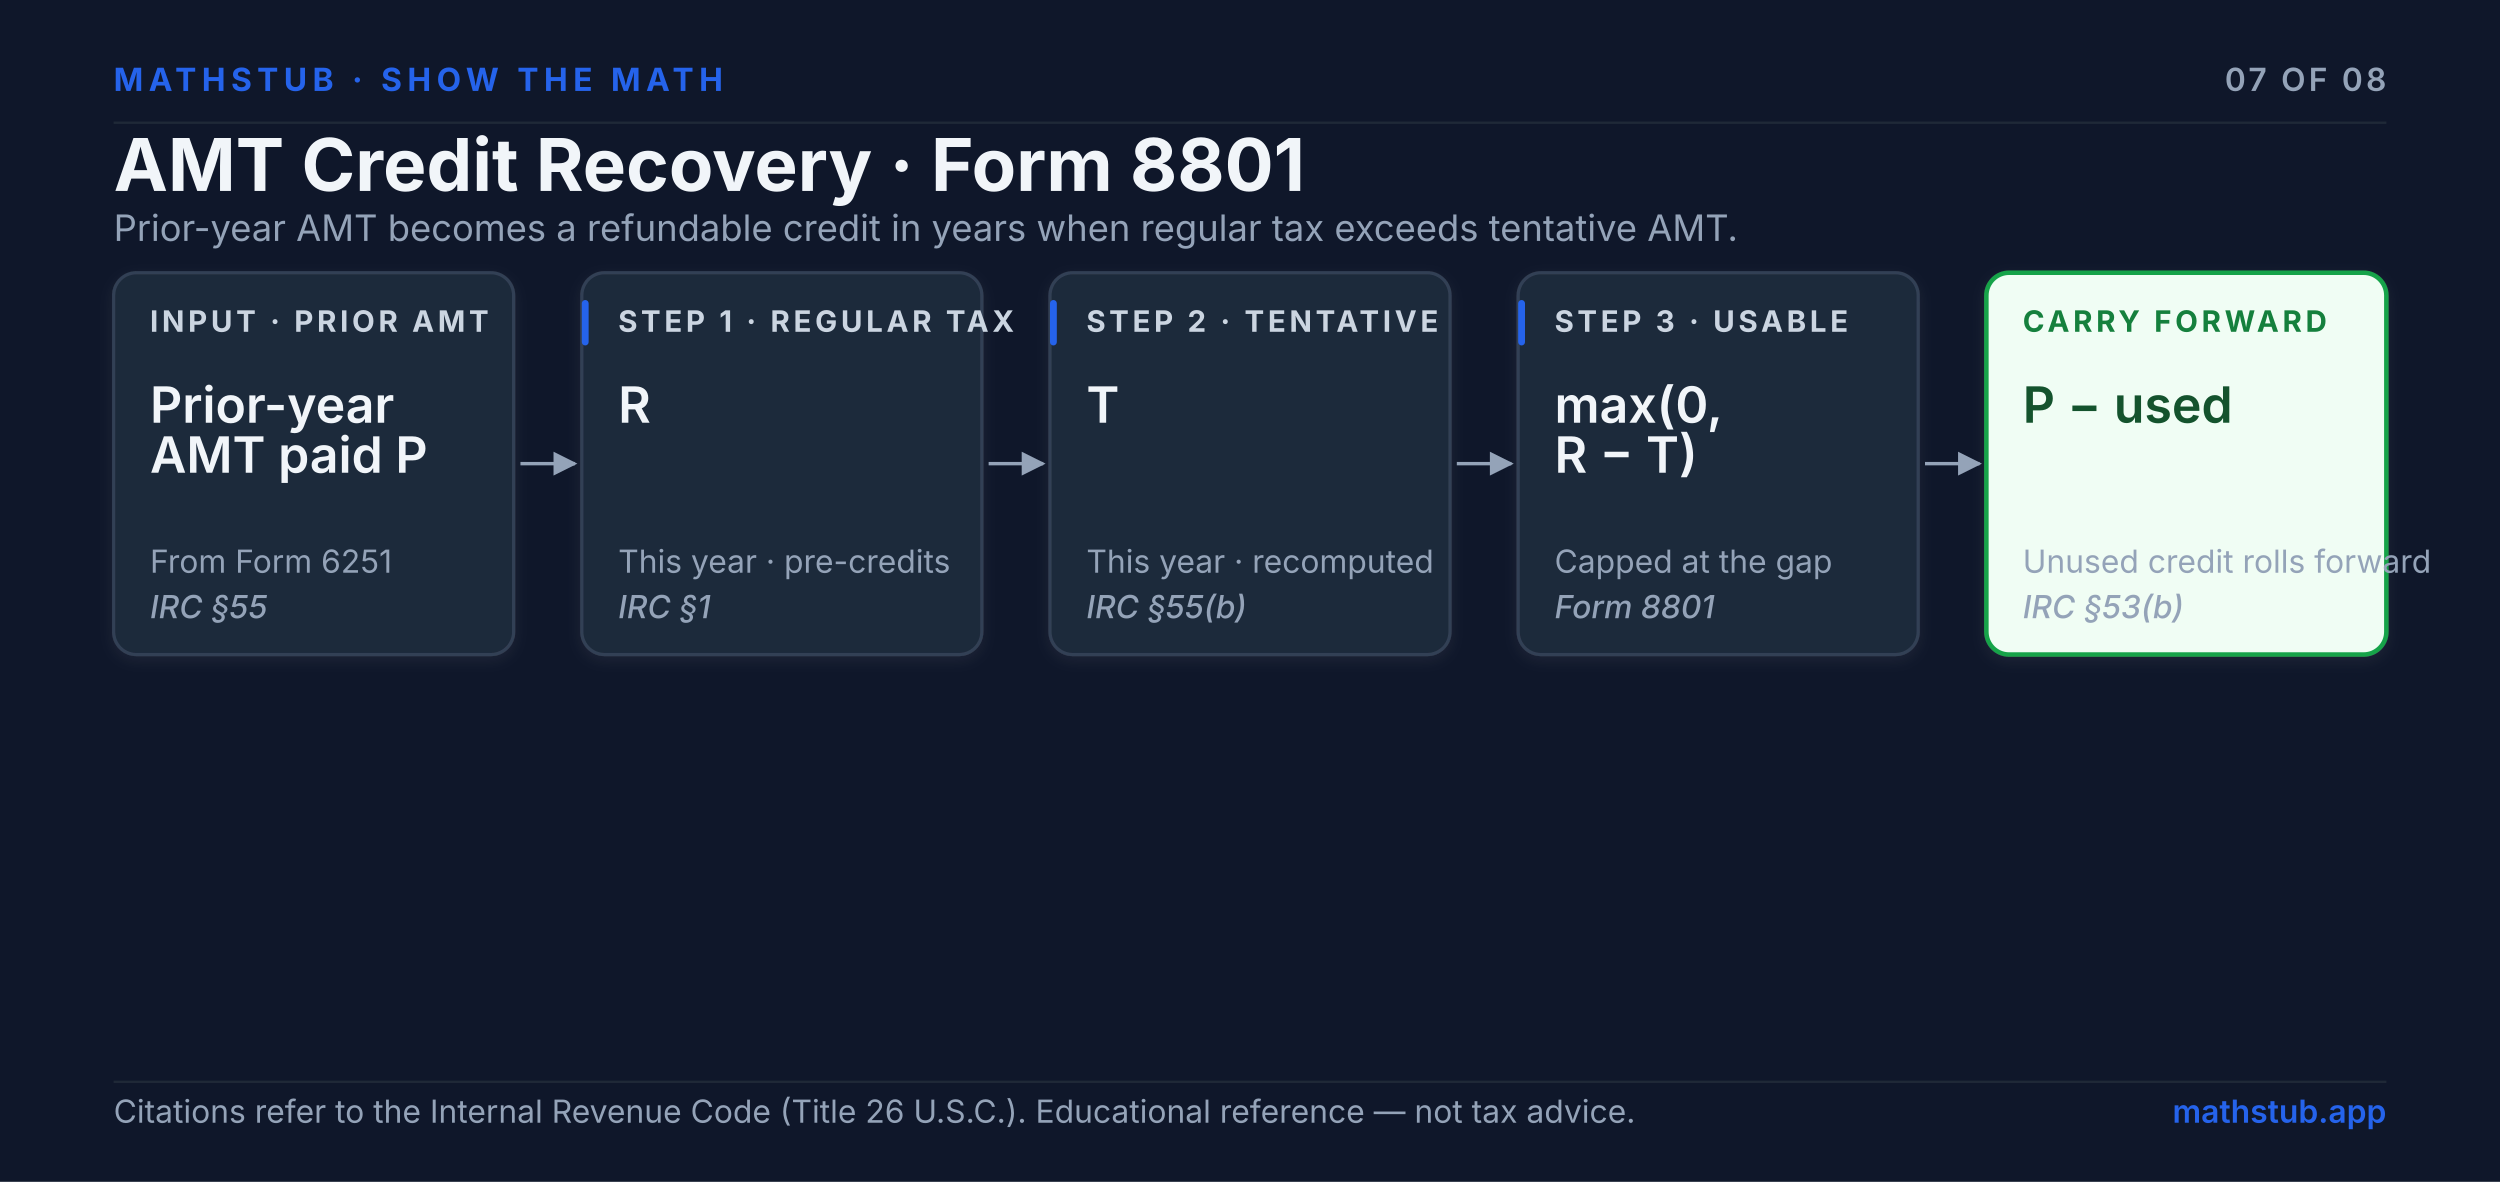
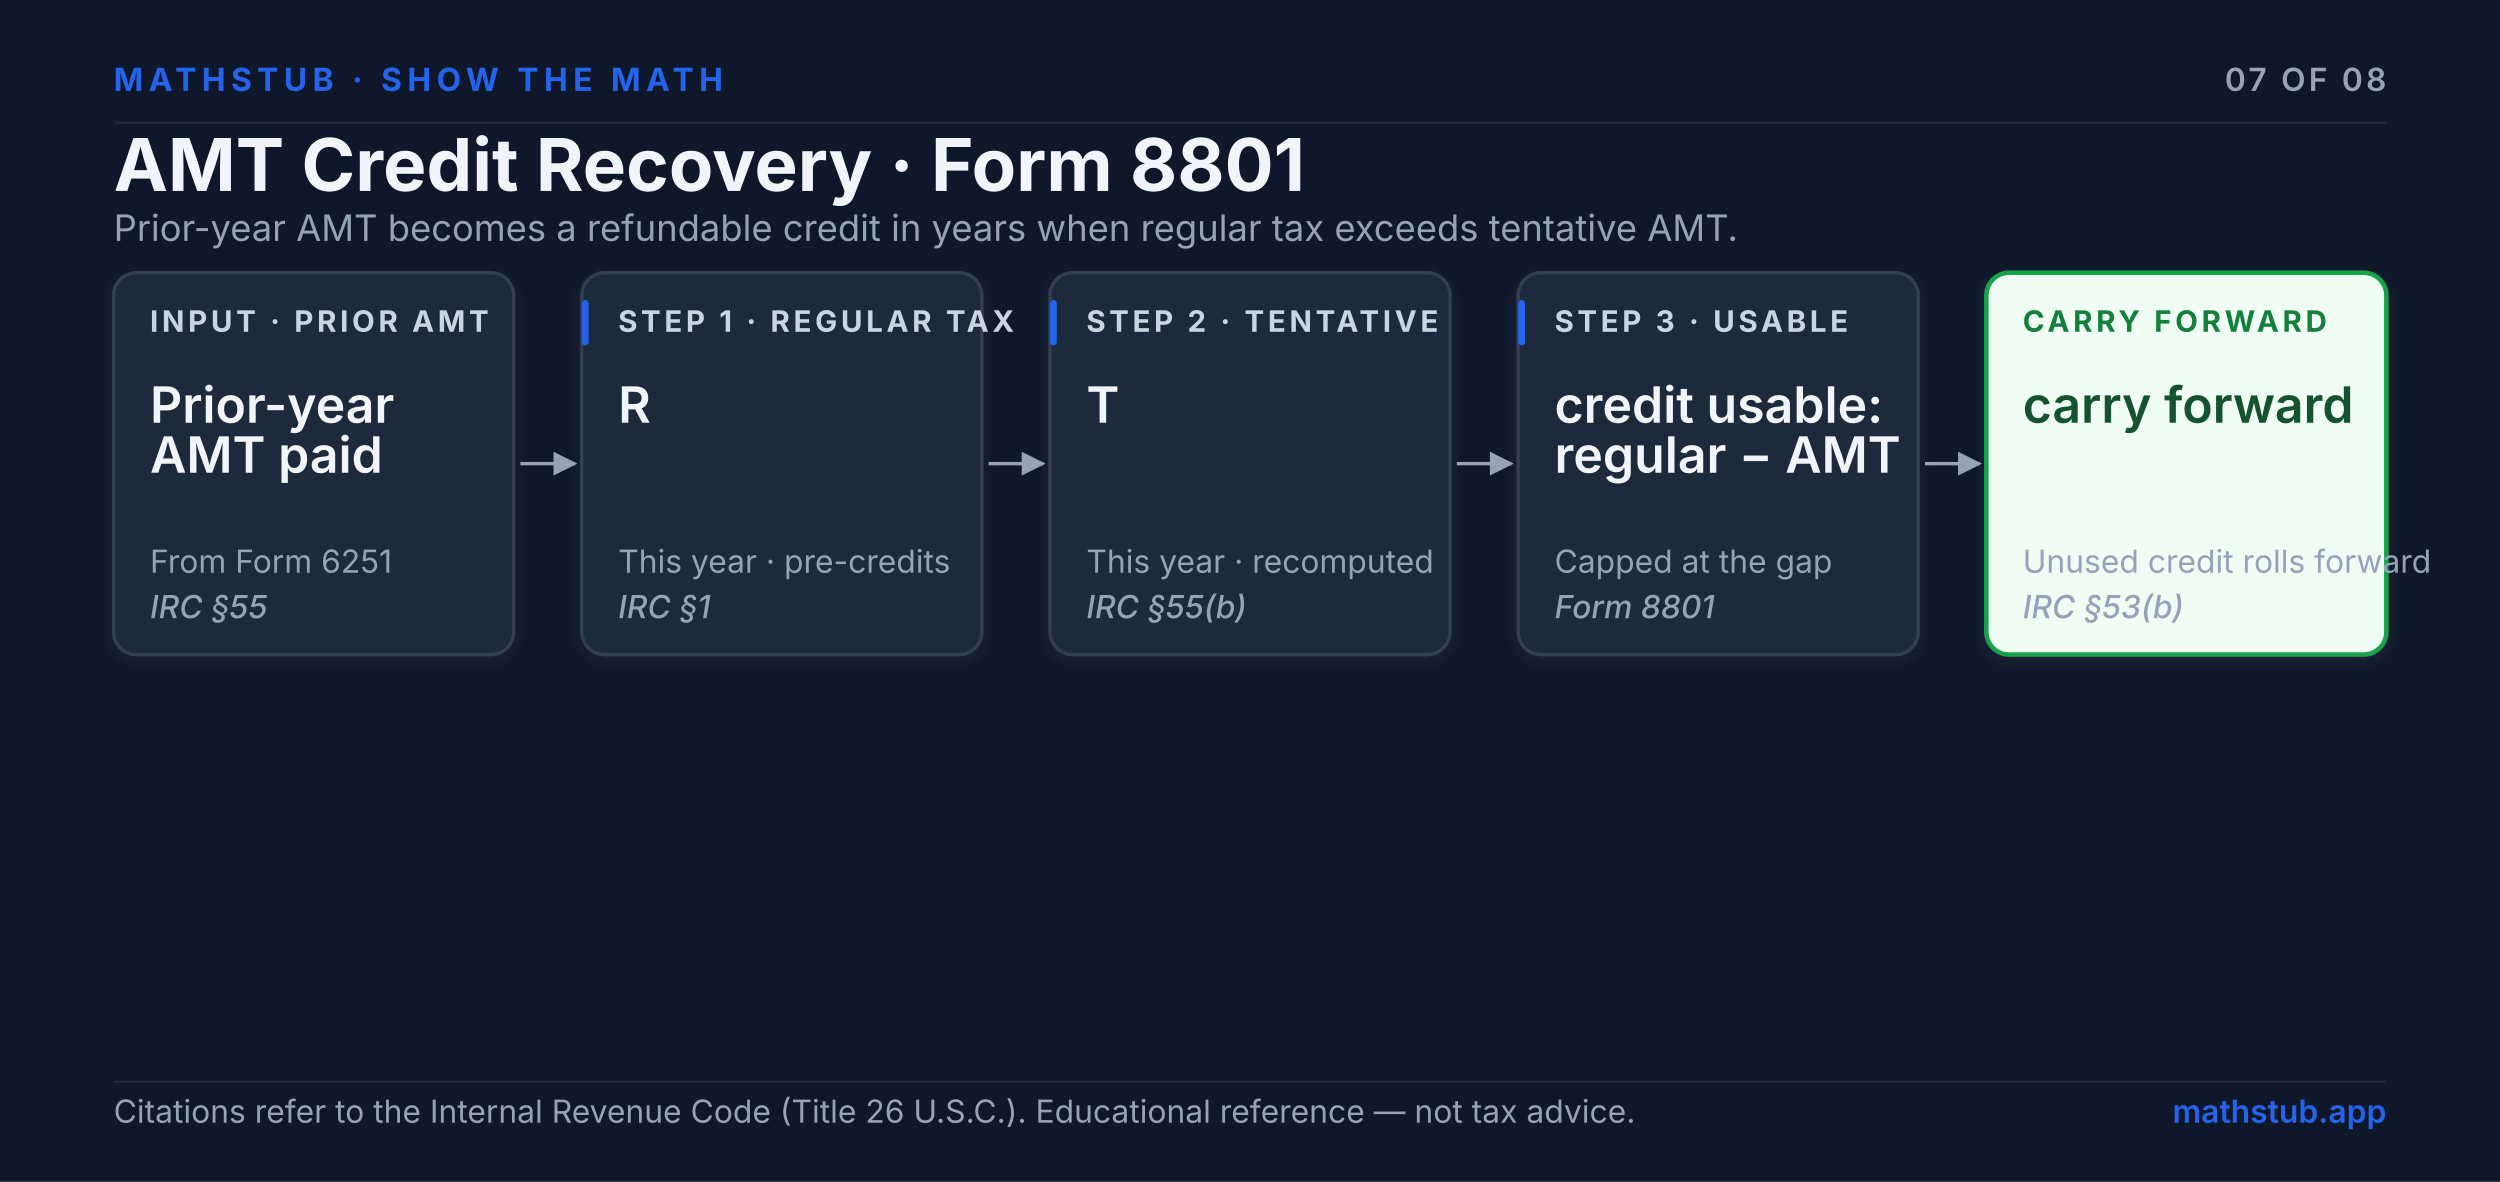
<svg xmlns="http://www.w3.org/2000/svg" viewBox="0 0 1100 520" width="1100" height="520" font-family="Inter, system-ui, -apple-system, 'Segoe UI', sans-serif">
  <defs>
    <marker id="arrow" viewBox="0 0 10 10" refX="9" refY="5" markerWidth="7" markerHeight="7" orient="auto-start-reverse">
      <path d="M0,0 L10,5 L0,10 z" fill="#94a3b8" />
    </marker>
    <filter id="boxShadow" x="-5%" y="-5%" width="110%" height="115%">
      <feDropShadow dx="0" dy="2" stdDeviation="3" flood-color="#f1f5f9" flood-opacity="0.06" />
    </filter>
  </defs>
  <rect width="1100" height="520" fill="#0f172a" />
  <text x="50" y="40" font-size="14" font-weight="700" fill="#2563eb" letter-spacing="2.4">MATHSTUB · SHOW THE MATH</text>
  <text x="1050" y="40" font-size="14" font-weight="600" fill="#94a3b8" text-anchor="end" letter-spacing="1.4">07 OF 08</text>
  <line x1="50" y1="54" x2="1050" y2="54" stroke="#1f2937" stroke-width="1" />
  <text x="50" y="84" font-size="32" font-weight="700" fill="#f1f5f9">AMT Credit Recovery · Form 8801</text>
  <text x="50" y="106" font-size="16" font-weight="400" fill="#94a3b8">Prior-year AMT becomes a refundable credit in years when regular tax exceeds tentative AMT.</text>
  <rect x="50" y="120" width="176" height="168" rx="10" fill="#1e293b" stroke="#334155" stroke-width="1.4" filter="url(#boxShadow)" />
  <text x="66" y="146" font-size="13" font-weight="700" fill="#cbd5e1" letter-spacing="1.6">INPUT · PRIOR AMT</text>
  <text x="66" y="186" font-size="22" font-weight="600" fill="#f1f5f9">Prior-year</text>
-   <text x="66" y="208" font-size="22" font-weight="600" fill="#f1f5f9">AMT paid  P</text>
+   <text x="66" y="208" font-size="22" font-weight="600" fill="#f1f5f9">AMT paid</text>
  <text x="66" y="252" font-size="14" font-weight="400" fill="#94a3b8">From Form 6251</text>
  <text x="66" y="272" font-size="14" font-style="italic" font-weight="500" fill="#94a3b8">IRC §55</text>
  <line x1="229" y1="204" x2="253" y2="204" stroke="#94a3b8" stroke-width="1.5" marker-end="url(#arrow)" />
  <rect x="256" y="120" width="176" height="168" rx="10" fill="#1e293b" stroke="#334155" stroke-width="1.4" filter="url(#boxShadow)" />
  <rect x="256" y="132" width="3" height="20" rx="1.5" fill="#2563eb" />
  <text x="272" y="146" font-size="13" font-weight="700" fill="#cbd5e1" letter-spacing="1.6">STEP 1 · REGULAR TAX</text>
  <text x="272" y="186" font-size="22" font-weight="600" fill="#f1f5f9">R</text>
  <text x="272" y="252" font-size="14" font-weight="400" fill="#94a3b8">This year · pre-credits</text>
  <text x="272" y="272" font-size="14" font-style="italic" font-weight="500" fill="#94a3b8">IRC §1</text>
  <line x1="435" y1="204" x2="459" y2="204" stroke="#94a3b8" stroke-width="1.5" marker-end="url(#arrow)" />
  <rect x="462" y="120" width="176" height="168" rx="10" fill="#1e293b" stroke="#334155" stroke-width="1.4" filter="url(#boxShadow)" />
  <rect x="462" y="132" width="3" height="20" rx="1.5" fill="#2563eb" />
  <text x="478" y="146" font-size="13" font-weight="700" fill="#cbd5e1" letter-spacing="1.6">STEP 2 · TENTATIVE</text>
  <text x="478" y="186" font-size="22" font-weight="600" fill="#f1f5f9">T</text>
  <text x="478" y="252" font-size="14" font-weight="400" fill="#94a3b8">This year · recomputed</text>
  <text x="478" y="272" font-size="14" font-style="italic" font-weight="500" fill="#94a3b8">IRC §55(b)</text>
  <line x1="641" y1="204" x2="665" y2="204" stroke="#94a3b8" stroke-width="1.5" marker-end="url(#arrow)" />
  <rect x="668" y="120" width="176" height="168" rx="10" fill="#1e293b" stroke="#334155" stroke-width="1.4" filter="url(#boxShadow)" />
  <rect x="668" y="132" width="3" height="20" rx="1.5" fill="#2563eb" />
  <text x="684" y="146" font-size="13" font-weight="700" fill="#cbd5e1" letter-spacing="1.6">STEP 3 · USABLE</text>
-   <text x="684" y="186" font-size="22" font-weight="600" fill="#f1f5f9">max(0,</text>
-   <text x="684" y="208" font-size="22" font-weight="600" fill="#f1f5f9">R − T)</text>
+   <text x="684" y="186" font-size="22" font-weight="600" fill="#f1f5f9">credit usable:</text>
+   <text x="684" y="208" font-size="22" font-weight="600" fill="#f1f5f9">regular − AMT</text>
  <text x="684" y="252" font-size="14" font-weight="400" fill="#94a3b8">Capped at the gap</text>
  <text x="684" y="272" font-size="14" font-style="italic" font-weight="500" fill="#94a3b8">Form 8801</text>
  <line x1="847" y1="204" x2="871" y2="204" stroke="#94a3b8" stroke-width="1.5" marker-end="url(#arrow)" />
  <rect x="874" y="120" width="176" height="168" rx="10" fill="#f0fdf4" stroke="#16a34a" stroke-width="2" filter="url(#boxShadow)" />
  <text x="890" y="146" font-size="13" font-weight="700" fill="#15803d" letter-spacing="1.6">CARRY FORWARD</text>
-   <text x="890" y="186" font-size="22" font-weight="600" fill="#14532d">P − used</text>
+   <text x="890" y="186" font-size="22" font-weight="600" fill="#14532d">carry forward</text>
  <text x="890" y="252" font-size="14" font-weight="400" fill="#94a3b8">Unused credit rolls forward</text>
  <text x="890" y="272" font-size="14" font-style="italic" font-weight="500" fill="#94a3b8">IRC §53(b)</text>
  <line x1="50" y1="476" x2="1050" y2="476" stroke="#1f2937" stroke-width="1" />
  <text x="50" y="494" font-size="14" fill="#94a3b8">Citations refer to the Internal Revenue Code (Title 26 U.S.C.). Educational reference — not tax advice.</text>
  <text x="1050" y="494" font-size="14" font-weight="600" fill="#2563eb" text-anchor="end">mathstub.app</text>
</svg>
